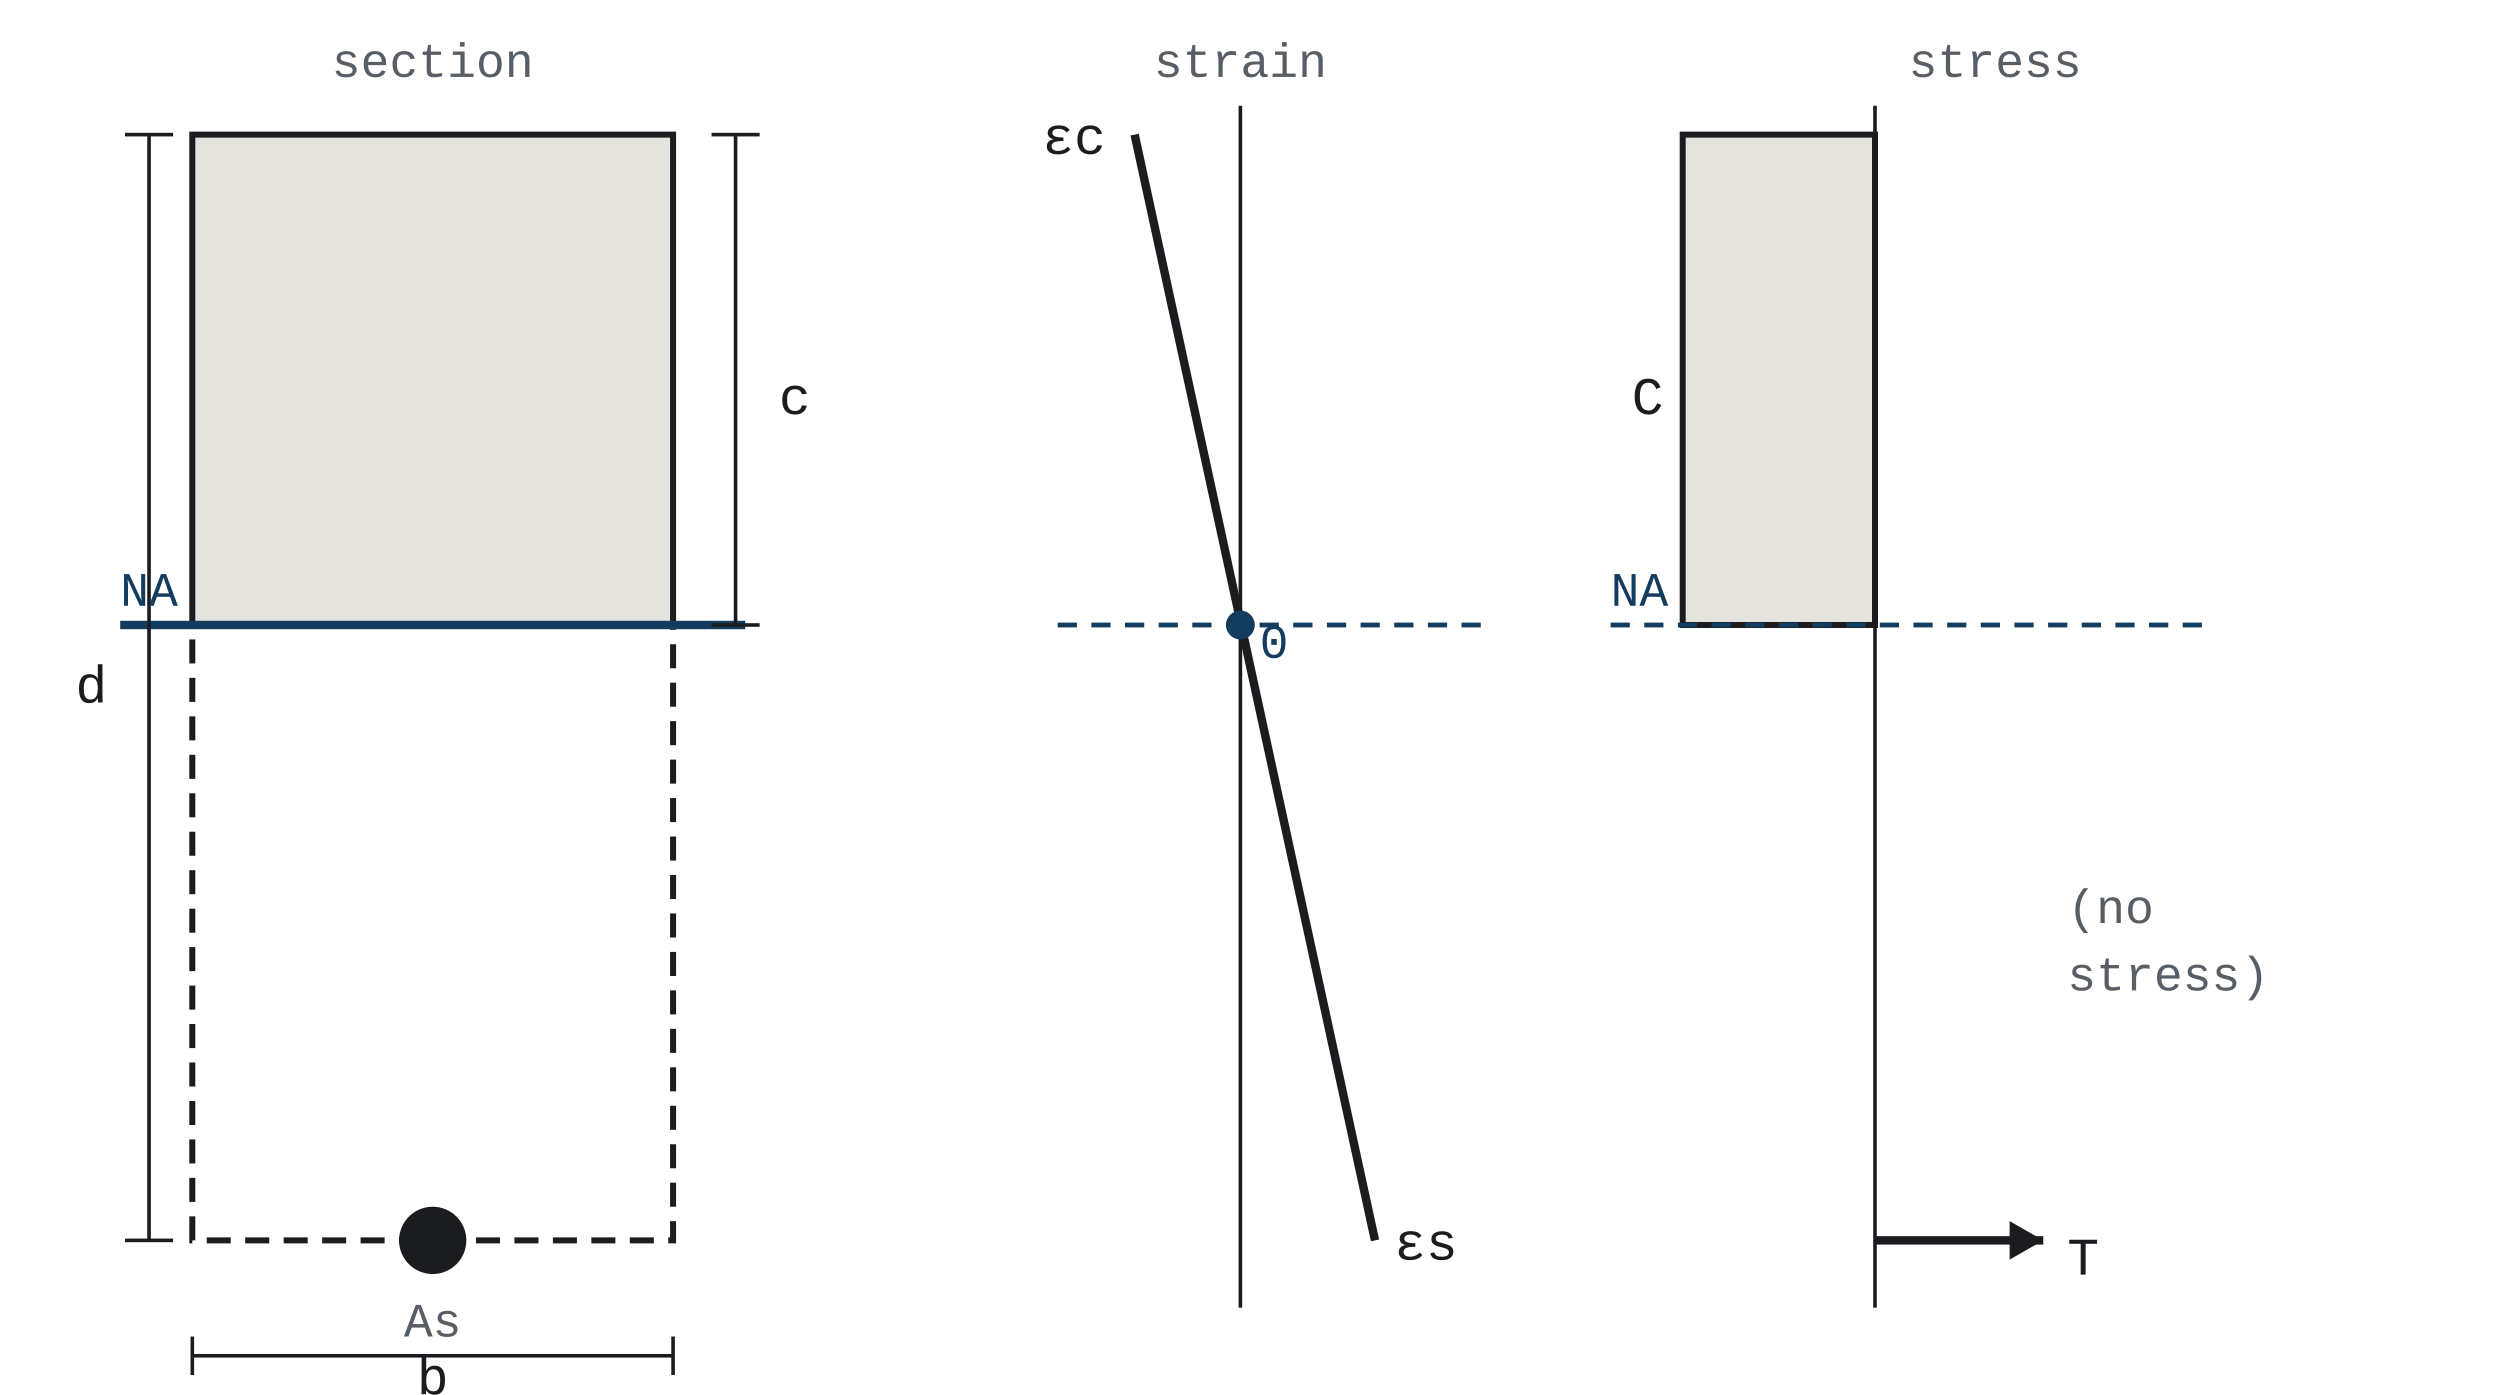
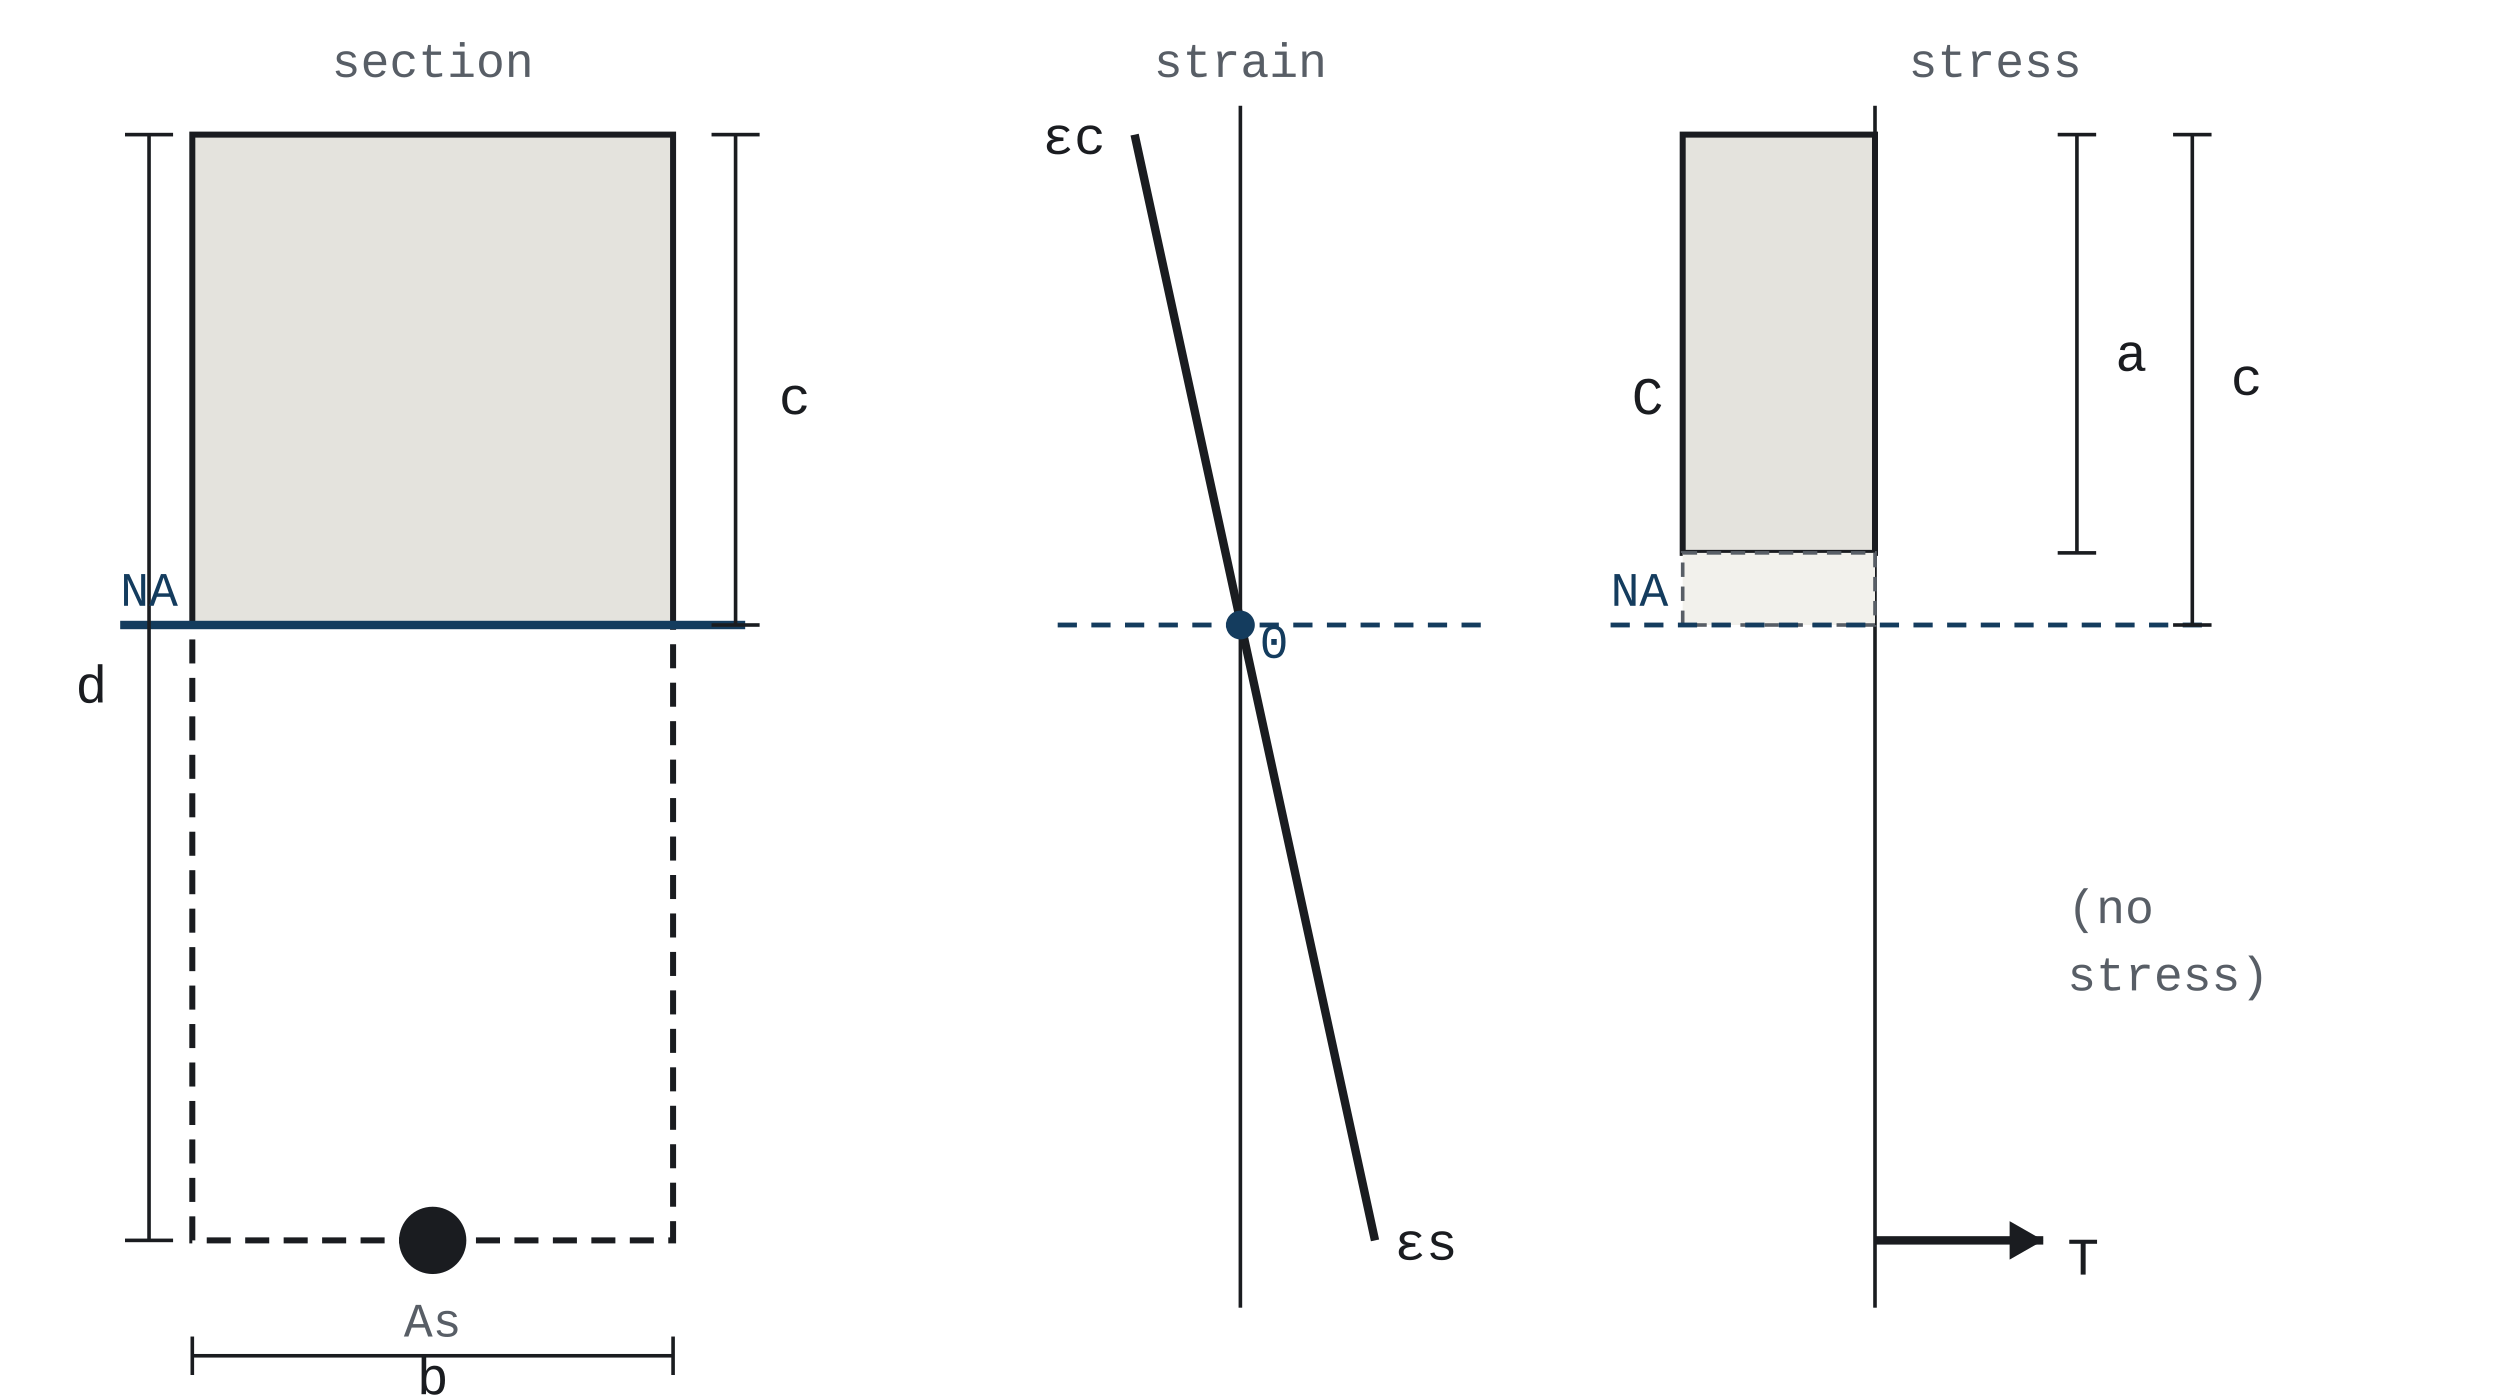
- <svg xmlns="http://www.w3.org/2000/svg" viewBox="0 0 520 290" role="img" aria-label="Three-panel diagram of a cracked reinforced concrete section. Left panel: rectangular cross-section with compression zone shaded above the neutral axis and cracked zone outlined below, steel bar at bottom. Middle panel: linear strain profile, a single straight line from compressive strain at top through zero at the neutral axis to tensile strain at the steel. Right panel: stress diagram with rectangular compression block above the neutral axis, blank cracked zone below, and tension force arrow at steel level.">
+ <svg xmlns="http://www.w3.org/2000/svg" viewBox="0 0 520 290" role="img" aria-label="Three-panel diagram of a cracked reinforced concrete section. Left panel: rectangular cross-section with compression zone shaded above the neutral axis and cracked zone outlined below, steel bar at bottom. Middle panel: linear strain profile, a single straight line from compressive strain at top through zero at the neutral axis to tensile strain at the steel. Right panel: stress diagram with the equivalent rectangular block stopping at depth a above the neutral axis, the actual compression zone continuing to the neutral axis at depth c, the blank cracked zone below the neutral axis, and tension force arrow at steel level.">
  <style>
    .lbl { font-family: "IBM Plex Mono", "Courier New", monospace; font-size: 11px; fill: #1A1C20; }
    .dim { font-family: "IBM Plex Mono", "Courier New", monospace; font-size: 10px; fill: #585E66; }
    .na  { font-family: "IBM Plex Mono", "Courier New", monospace; font-size: 10px; fill: #143C5E; }
  </style>
  <text x="90" y="16" text-anchor="middle" class="dim">section</text>
  <text x="258" y="16" text-anchor="middle" class="dim">strain</text>
  <text x="415" y="16" text-anchor="middle" class="dim">stress</text>
  <rect x="40" y="28" width="100" height="102" fill="#E4E3DD" stroke="#1A1C20" stroke-width="1.25" />
  <rect x="40" y="130" width="100" height="128" fill="none" stroke="#1A1C20" stroke-width="1.25" stroke-dasharray="5 3" />
  <circle cx="90" cy="258" r="7" fill="#1A1C20" />
  <line x1="25" y1="130" x2="155" y2="130" stroke="#143C5E" stroke-width="1.75" />
  <line x1="40" y1="282" x2="140" y2="282" stroke="#1A1C20" stroke-width="0.75" />
  <line x1="40" y1="278" x2="40" y2="286" stroke="#1A1C20" stroke-width="0.75" />
  <line x1="140" y1="278" x2="140" y2="286" stroke="#1A1C20" stroke-width="0.75" />
  <text x="90" y="290" text-anchor="middle" class="lbl">b</text>
  <line x1="148" y1="28" x2="158" y2="28" stroke="#1A1C20" stroke-width="0.75" />
  <line x1="148" y1="130" x2="158" y2="130" stroke="#1A1C20" stroke-width="0.75" />
  <line x1="153" y1="28" x2="153" y2="130" stroke="#1A1C20" stroke-width="0.75" />
  <text x="162" y="83" dominant-baseline="middle" class="lbl">c</text>
  <line x1="26" y1="28" x2="36" y2="28" stroke="#1A1C20" stroke-width="0.75" />
  <line x1="26" y1="258" x2="36" y2="258" stroke="#1A1C20" stroke-width="0.75" />
  <line x1="31" y1="28" x2="31" y2="258" stroke="#1A1C20" stroke-width="0.75" />
  <text x="19" y="143" dominant-baseline="middle" text-anchor="middle" class="lbl">d</text>
  <text x="90" y="278" text-anchor="middle" class="dim">As</text>
  <line x1="258" y1="22" x2="258" y2="272" stroke="#1A1C20" stroke-width="0.75" />
  <line x1="236" y1="28" x2="286" y2="258" stroke="#1A1C20" stroke-width="1.75" />
  <circle cx="258" cy="130" r="3" fill="#143C5E" />
  <line x1="220" y1="130" x2="310" y2="130" stroke="#143C5E" stroke-width="1" stroke-dasharray="4 3" />
  <text x="230" y="32" text-anchor="end" class="lbl">εc</text>
  <text x="262" y="134" dominant-baseline="middle" class="na">0</text>
  <text x="290" y="262" class="lbl">εs</text>
  <line x1="390" y1="22" x2="390" y2="272" stroke="#1A1C20" stroke-width="0.75" />
-   <rect x="350" y="28" width="40" height="102" fill="#E4E3DD" stroke="#1A1C20" stroke-width="1.25" />
+   <rect x="350" y="28" width="40" height="87" fill="#E4E3DD" stroke="#1A1C20" stroke-width="1.25" />
+   <rect x="350" y="115" width="40" height="15" fill="#F2F1EC" stroke="#585E66" stroke-width="0.75" stroke-dasharray="3 2" />
  <line x1="335" y1="130" x2="460" y2="130" stroke="#143C5E" stroke-width="1" stroke-dasharray="4 3" />
  <line x1="390" y1="258" x2="425" y2="258" stroke="#1A1C20" stroke-width="1.75" />
  <polygon points="425,258 418,254 418,262" fill="#1A1C20" />
  <text x="346" y="83" text-anchor="end" dominant-baseline="middle" class="lbl">C</text>
  <text x="430" y="262" dominant-baseline="middle" class="lbl">T</text>
  <text x="430" y="192" class="dim">(no</text>
  <text x="430" y="206" class="dim">stress)</text>
+   <line x1="428" y1="28" x2="436" y2="28" stroke="#1A1C20" stroke-width="0.75" />
+   <line x1="428" y1="115" x2="436" y2="115" stroke="#1A1C20" stroke-width="0.75" />
+   <line x1="432" y1="28" x2="432" y2="115" stroke="#1A1C20" stroke-width="0.75" />
+   <text x="440" y="74" dominant-baseline="middle" class="lbl">a</text>
+   <line x1="452" y1="28" x2="460" y2="28" stroke="#1A1C20" stroke-width="0.75" />
+   <line x1="452" y1="130" x2="460" y2="130" stroke="#1A1C20" stroke-width="0.75" />
+   <line x1="456" y1="28" x2="456" y2="130" stroke="#1A1C20" stroke-width="0.75" />
+   <text x="464" y="79" dominant-baseline="middle" class="lbl">c</text>
  <text x="25" y="126" class="na">NA</text>
  <text x="335" y="126" class="na">NA</text>
</svg>
